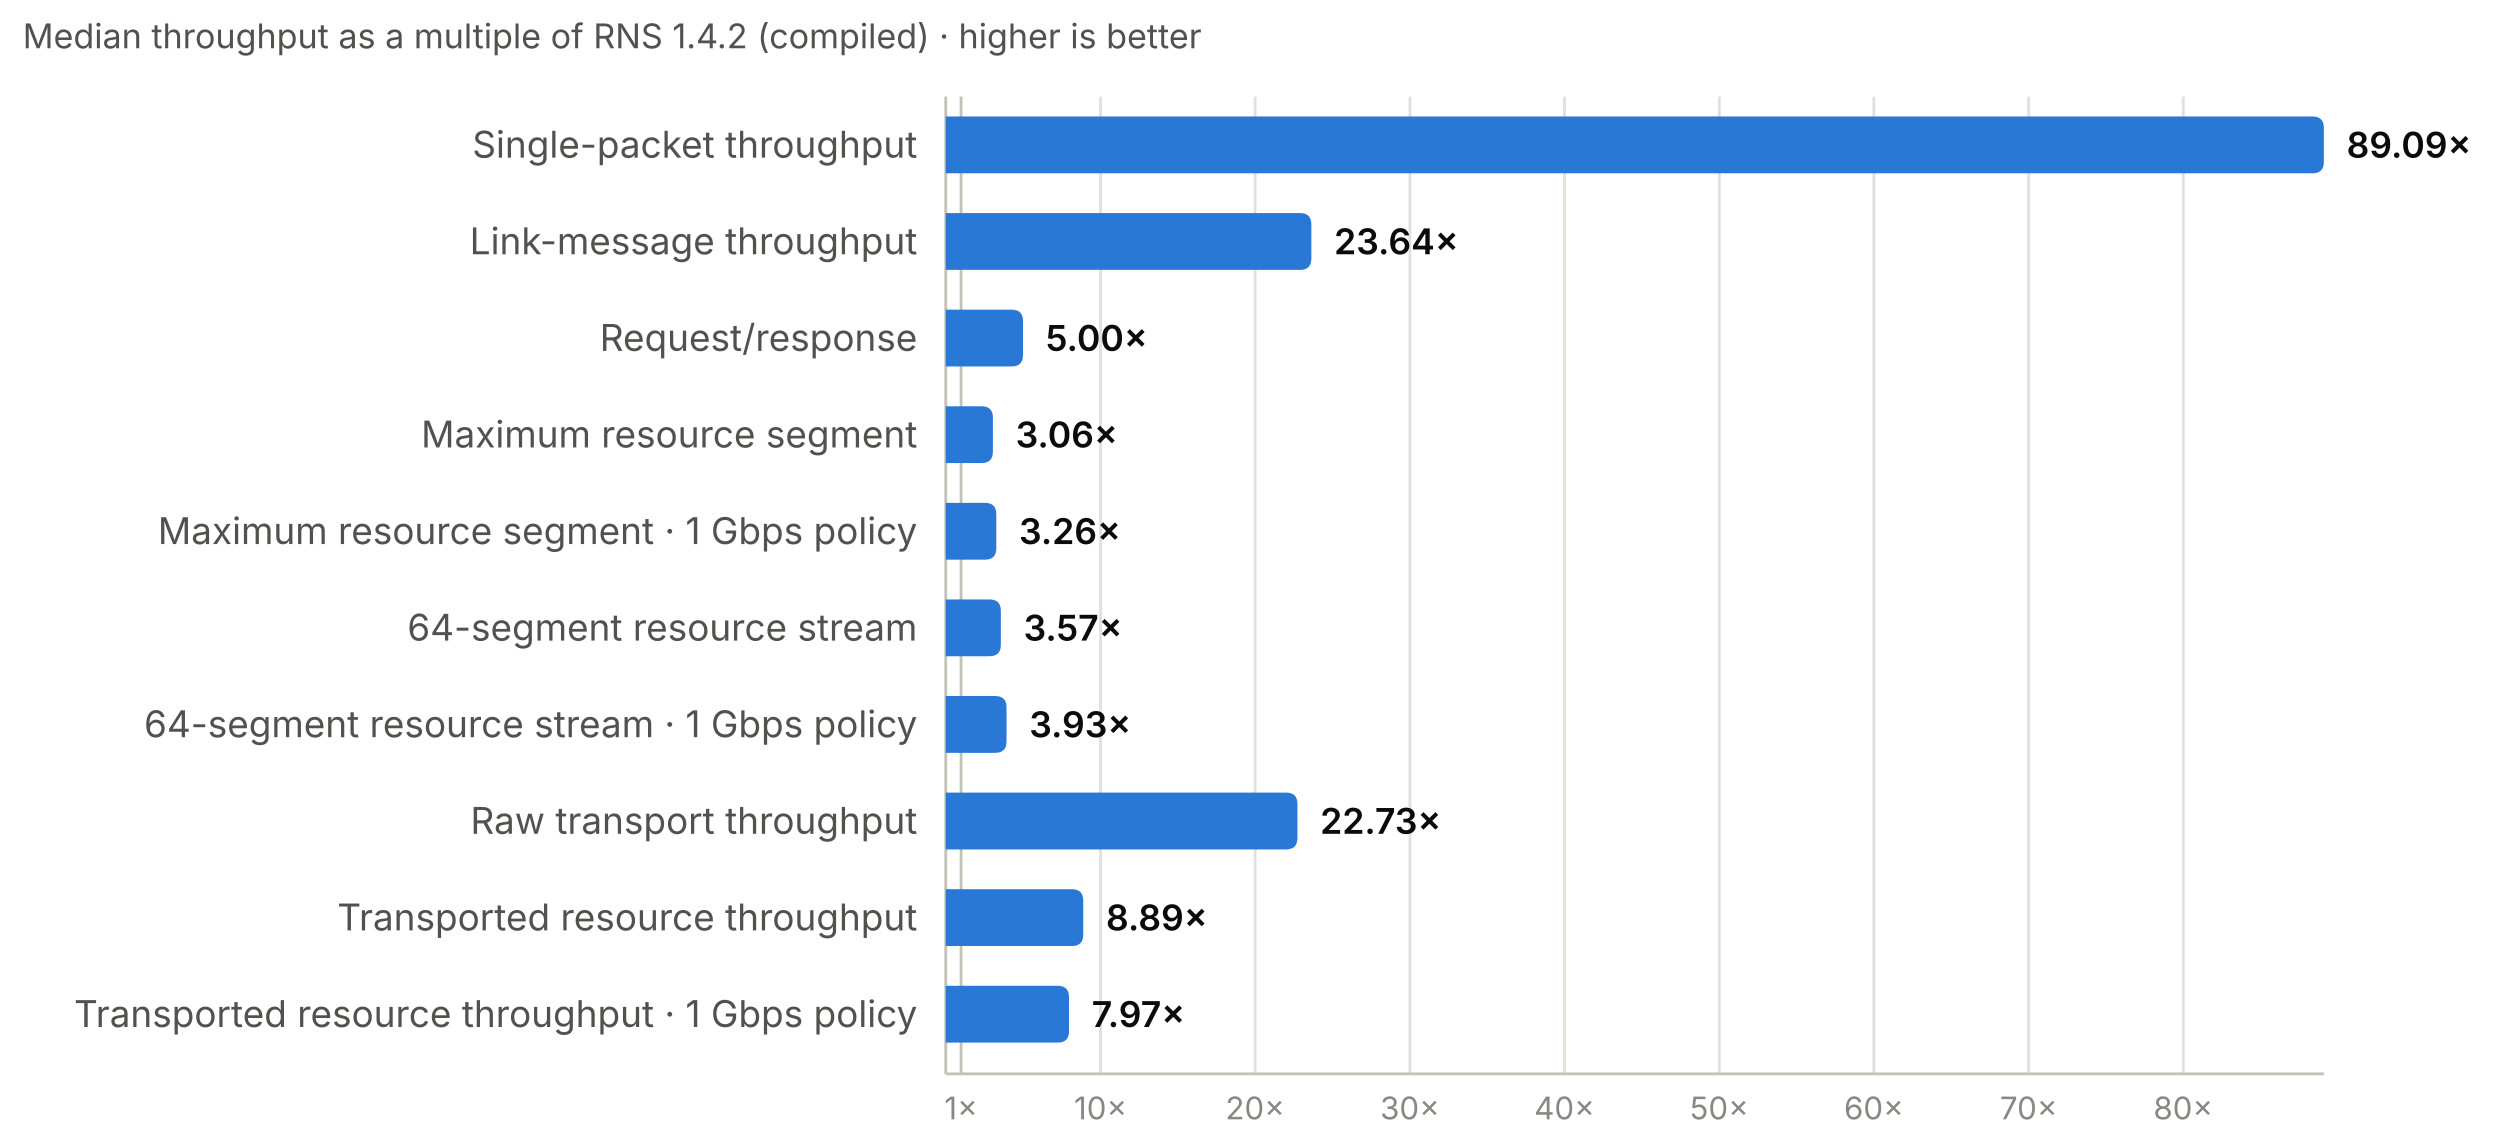
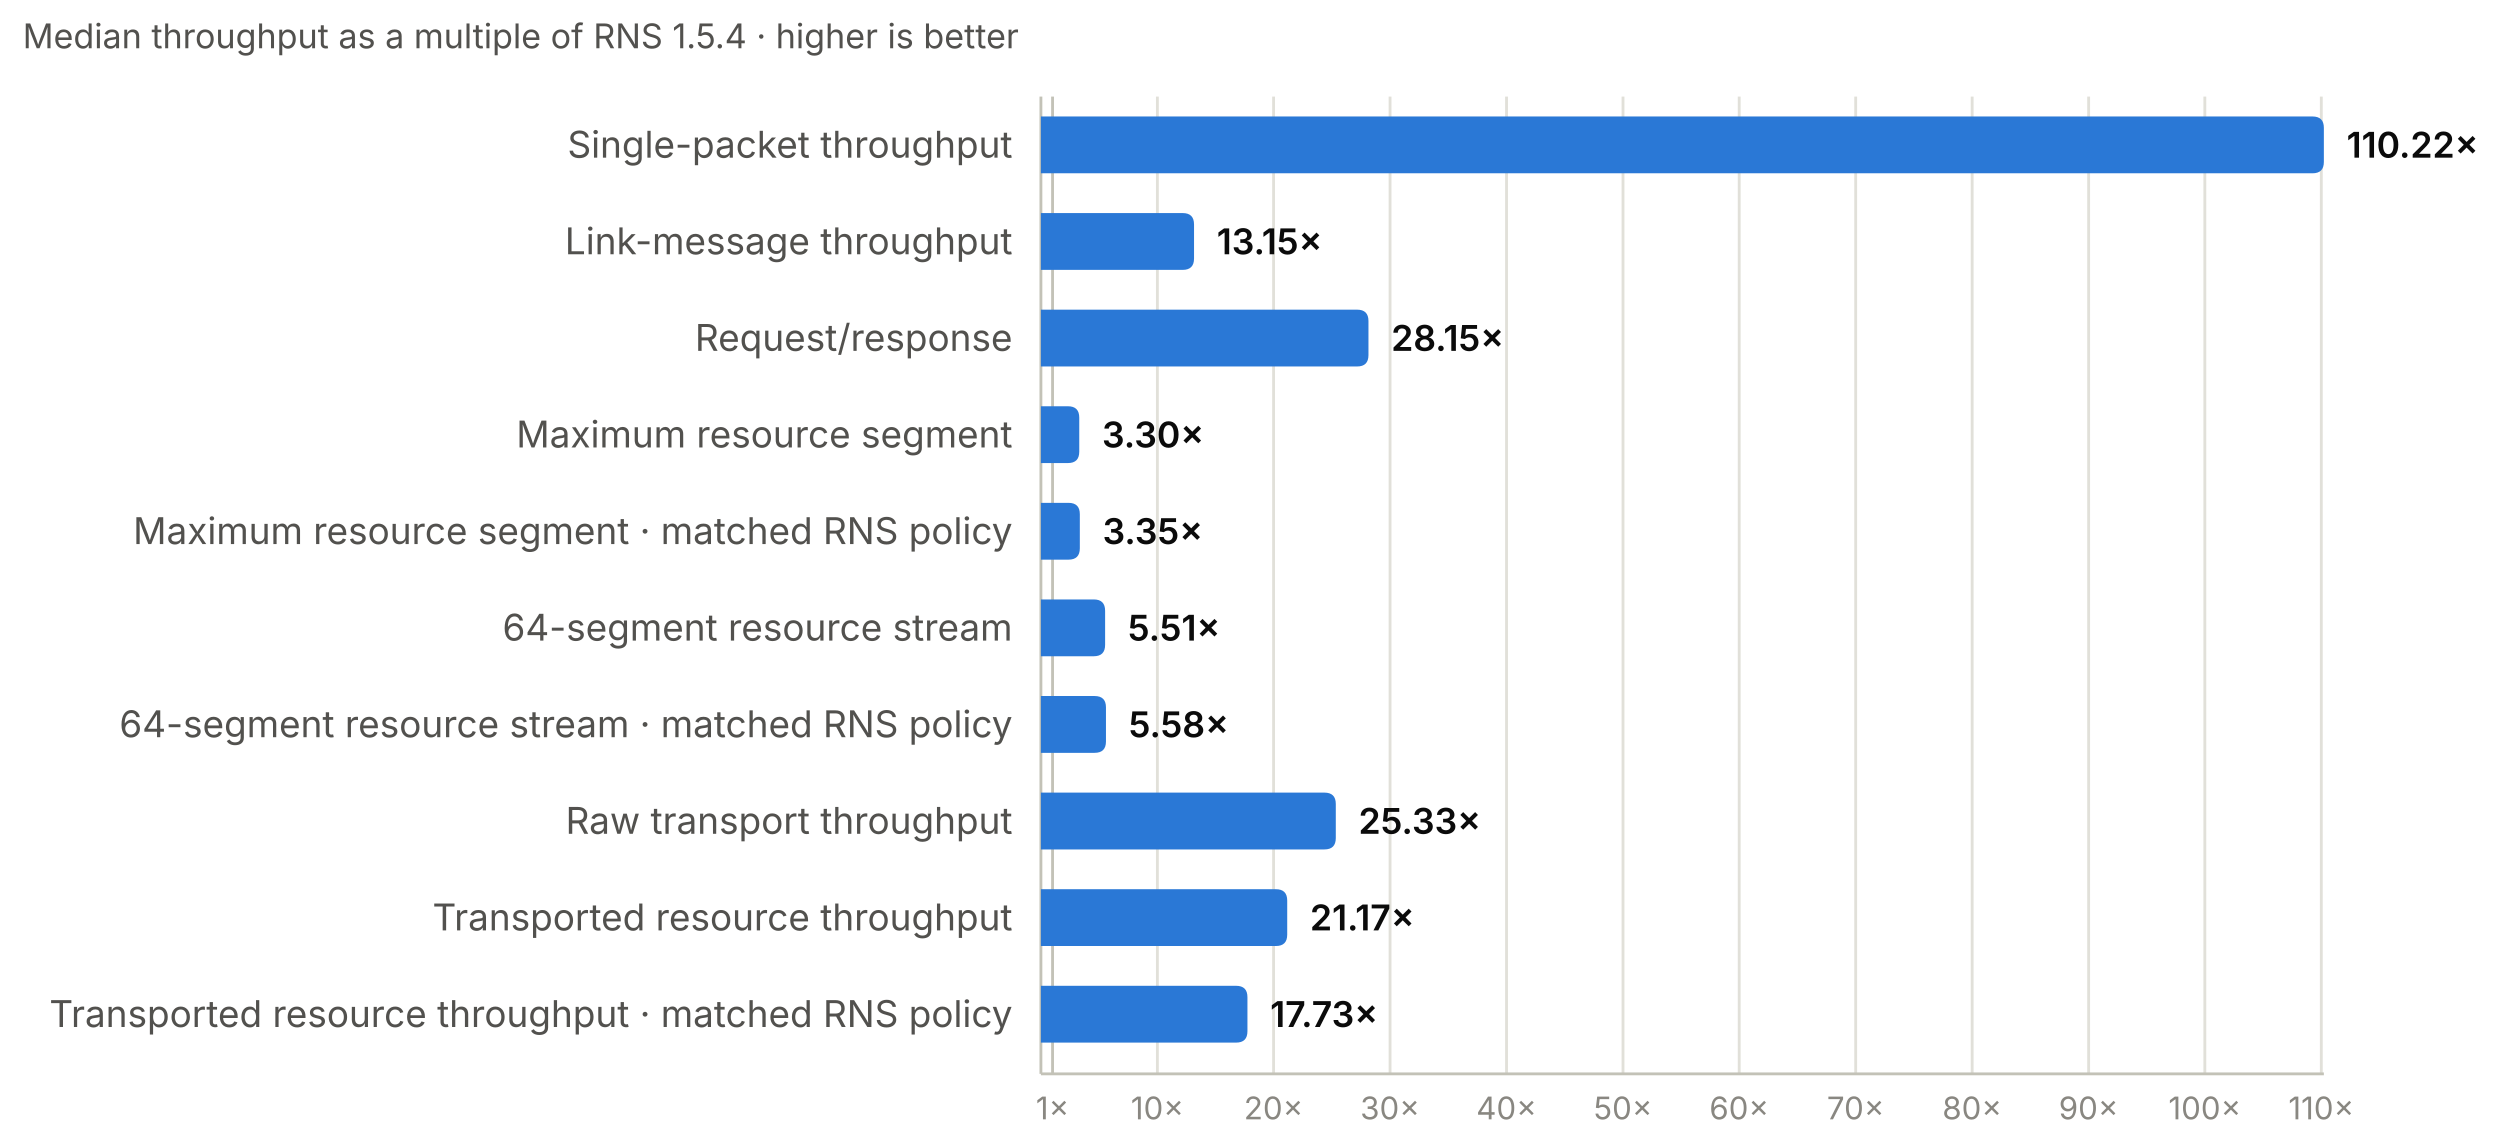
<svg xmlns="http://www.w3.org/2000/svg" width="880" height="400" viewBox="0 0 880 400" role="img" font-family="system-ui, -apple-system, 'Segoe UI', sans-serif">
-   <text x="8" y="17" font-size="12" fill="#52514e">Median throughput as a multiple of RNS 1.4.2 (compiled) · higher is better</text>
-   <line x1="338.3" y1="34.0" x2="338.3" y2="378.0" stroke="#c3c2b7" stroke-width="1" />
-   <text x="338.3" y="394.0" font-size="11" fill="#898781" text-anchor="middle" font-variant-numeric="tabular-nums">1×</text>
-   <line x1="387.4" y1="34.0" x2="387.4" y2="378.0" stroke="#e1e0d9" stroke-width="1" />
-   <text x="387.4" y="394.0" font-size="11" fill="#898781" text-anchor="middle" font-variant-numeric="tabular-nums">10×</text>
-   <line x1="441.8" y1="34.0" x2="441.8" y2="378.0" stroke="#e1e0d9" stroke-width="1" />
-   <text x="441.8" y="394.0" font-size="11" fill="#898781" text-anchor="middle" font-variant-numeric="tabular-nums">20×</text>
-   <line x1="496.3" y1="34.0" x2="496.3" y2="378.0" stroke="#e1e0d9" stroke-width="1" />
-   <text x="496.3" y="394.0" font-size="11" fill="#898781" text-anchor="middle" font-variant-numeric="tabular-nums">30×</text>
-   <line x1="550.7" y1="34.0" x2="550.7" y2="378.0" stroke="#e1e0d9" stroke-width="1" />
-   <text x="550.7" y="394.0" font-size="11" fill="#898781" text-anchor="middle" font-variant-numeric="tabular-nums">40×</text>
-   <line x1="605.2" y1="34.0" x2="605.2" y2="378.0" stroke="#e1e0d9" stroke-width="1" />
-   <text x="605.2" y="394.0" font-size="11" fill="#898781" text-anchor="middle" font-variant-numeric="tabular-nums">50×</text>
-   <line x1="659.6" y1="34.0" x2="659.6" y2="378.0" stroke="#e1e0d9" stroke-width="1" />
-   <text x="659.6" y="394.0" font-size="11" fill="#898781" text-anchor="middle" font-variant-numeric="tabular-nums">60×</text>
-   <line x1="714.1" y1="34.0" x2="714.1" y2="378.0" stroke="#e1e0d9" stroke-width="1" />
-   <text x="714.1" y="394.0" font-size="11" fill="#898781" text-anchor="middle" font-variant-numeric="tabular-nums">70×</text>
-   <line x1="768.5" y1="34.0" x2="768.5" y2="378.0" stroke="#e1e0d9" stroke-width="1" />
-   <text x="768.5" y="394.0" font-size="11" fill="#898781" text-anchor="middle" font-variant-numeric="tabular-nums">80×</text>
-   <line x1="332.9" y1="34.0" x2="332.9" y2="378.0" stroke="#c3c2b7" stroke-width="1" />
-   <text x="322.9" y="55.5" font-size="13" fill="#52514e" text-anchor="end">Single-packet throughput</text>
-   <path d="M332.9,41.0 L814.0,41.0 Q818.0,41.0 818.0,45.0 L818.0,57.0 Q818.0,61.0 814.0,61.0 L332.9,61.0 Z" fill="#2a78d6" />
-   <text x="826.0" y="55.5" font-size="12.5" font-weight="600" fill="#0b0b0b">89.09×</text>
-   <text x="322.9" y="89.5" font-size="13" fill="#52514e" text-anchor="end">Link-message throughput</text>
-   <path d="M332.9,75.0 L457.6,75.0 Q461.6,75.0 461.6,79.0 L461.6,91.0 Q461.6,95.0 457.6,95.0 L332.9,95.0 Z" fill="#2a78d6" />
-   <text x="469.6" y="89.5" font-size="12.5" font-weight="600" fill="#0b0b0b">23.64×</text>
-   <text x="322.9" y="123.5" font-size="13" fill="#52514e" text-anchor="end">Request/response</text>
-   <path d="M332.9,109.0 L356.1,109.0 Q360.1,109.0 360.1,113.0 L360.1,125.0 Q360.1,129.0 356.1,129.0 L332.9,129.0 Z" fill="#2a78d6" />
-   <text x="368.1" y="123.5" font-size="12.5" font-weight="600" fill="#0b0b0b">5.00×</text>
-   <text x="322.9" y="157.5" font-size="13" fill="#52514e" text-anchor="end">Maximum resource segment</text>
-   <path d="M332.9,143.0 L345.5,143.0 Q349.5,143.0 349.5,147.0 L349.5,159.0 Q349.5,163.0 345.5,163.0 L332.9,163.0 Z" fill="#2a78d6" />
-   <text x="357.5" y="157.5" font-size="12.5" font-weight="600" fill="#0b0b0b">3.06×</text>
-   <text x="322.9" y="191.5" font-size="13" fill="#52514e" text-anchor="end">Maximum resource segment · 1 Gbps policy</text>
-   <path d="M332.9,177.0 L346.7,177.0 Q350.7,177.0 350.7,181.0 L350.7,193.0 Q350.7,197.0 346.7,197.0 L332.9,197.0 Z" fill="#2a78d6" />
-   <text x="358.7" y="191.5" font-size="12.5" font-weight="600" fill="#0b0b0b">3.26×</text>
-   <text x="322.9" y="225.5" font-size="13" fill="#52514e" text-anchor="end">64-segment resource stream</text>
-   <path d="M332.9,211.0 L348.3,211.0 Q352.3,211.0 352.3,215.0 L352.3,227.0 Q352.3,231.0 348.3,231.0 L332.9,231.0 Z" fill="#2a78d6" />
-   <text x="360.3" y="225.5" font-size="12.5" font-weight="600" fill="#0b0b0b">3.57×</text>
-   <text x="322.9" y="259.5" font-size="13" fill="#52514e" text-anchor="end">64-segment resource stream · 1 Gbps policy</text>
-   <path d="M332.9,245.0 L350.3,245.0 Q354.3,245.0 354.3,249.0 L354.3,261.0 Q354.3,265.0 350.3,265.0 L332.9,265.0 Z" fill="#2a78d6" />
-   <text x="362.3" y="259.5" font-size="12.5" font-weight="600" fill="#0b0b0b">3.93×</text>
-   <text x="322.9" y="293.5" font-size="13" fill="#52514e" text-anchor="end">Raw transport throughput</text>
-   <path d="M332.9,279.0 L452.7,279.0 Q456.7,279.0 456.7,283.0 L456.7,295.0 Q456.7,299.0 452.7,299.0 L332.9,299.0 Z" fill="#2a78d6" />
-   <text x="464.7" y="293.5" font-size="12.5" font-weight="600" fill="#0b0b0b">22.73×</text>
-   <text x="322.9" y="327.5" font-size="13" fill="#52514e" text-anchor="end">Transported resource throughput</text>
-   <path d="M332.9,313.0 L377.3,313.0 Q381.3,313.0 381.3,317.0 L381.3,329.0 Q381.3,333.0 377.3,333.0 L332.9,333.0 Z" fill="#2a78d6" />
-   <text x="389.3" y="327.5" font-size="12.5" font-weight="600" fill="#0b0b0b">8.89×</text>
-   <text x="322.9" y="361.5" font-size="13" fill="#52514e" text-anchor="end">Transported resource throughput · 1 Gbps policy</text>
-   <path d="M332.9,347.0 L372.3,347.0 Q376.3,347.0 376.3,351.0 L376.3,363.0 Q376.3,367.0 372.3,367.0 L332.9,367.0 Z" fill="#2a78d6" />
-   <text x="384.3" y="361.5" font-size="12.5" font-weight="600" fill="#0b0b0b">7.97×</text>
-   <line x1="332.9" y1="378.0" x2="818.0" y2="378.0" stroke="#c3c2b7" stroke-width="1" />
+   <text x="8" y="17" font-size="12" fill="#52514e">Median throughput as a multiple of RNS 1.5.4 · higher is better</text>
+   <line x1="370.5" y1="34.0" x2="370.5" y2="378.0" stroke="#c3c2b7" stroke-width="1" />
+   <text x="370.5" y="394.0" font-size="11" fill="#898781" text-anchor="middle" font-variant-numeric="tabular-nums">1×</text>
+   <line x1="407.4" y1="34.0" x2="407.4" y2="378.0" stroke="#e1e0d9" stroke-width="1" />
+   <text x="407.4" y="394.0" font-size="11" fill="#898781" text-anchor="middle" font-variant-numeric="tabular-nums">10×</text>
+   <line x1="448.3" y1="34.0" x2="448.3" y2="378.0" stroke="#e1e0d9" stroke-width="1" />
+   <text x="448.3" y="394.0" font-size="11" fill="#898781" text-anchor="middle" font-variant-numeric="tabular-nums">20×</text>
+   <line x1="489.3" y1="34.0" x2="489.3" y2="378.0" stroke="#e1e0d9" stroke-width="1" />
+   <text x="489.3" y="394.0" font-size="11" fill="#898781" text-anchor="middle" font-variant-numeric="tabular-nums">30×</text>
+   <line x1="530.3" y1="34.0" x2="530.3" y2="378.0" stroke="#e1e0d9" stroke-width="1" />
+   <text x="530.3" y="394.0" font-size="11" fill="#898781" text-anchor="middle" font-variant-numeric="tabular-nums">40×</text>
+   <line x1="571.3" y1="34.0" x2="571.3" y2="378.0" stroke="#e1e0d9" stroke-width="1" />
+   <text x="571.3" y="394.0" font-size="11" fill="#898781" text-anchor="middle" font-variant-numeric="tabular-nums">50×</text>
+   <line x1="612.2" y1="34.0" x2="612.2" y2="378.0" stroke="#e1e0d9" stroke-width="1" />
+   <text x="612.2" y="394.0" font-size="11" fill="#898781" text-anchor="middle" font-variant-numeric="tabular-nums">60×</text>
+   <line x1="653.2" y1="34.0" x2="653.2" y2="378.0" stroke="#e1e0d9" stroke-width="1" />
+   <text x="653.2" y="394.0" font-size="11" fill="#898781" text-anchor="middle" font-variant-numeric="tabular-nums">70×</text>
+   <line x1="694.2" y1="34.0" x2="694.2" y2="378.0" stroke="#e1e0d9" stroke-width="1" />
+   <text x="694.2" y="394.0" font-size="11" fill="#898781" text-anchor="middle" font-variant-numeric="tabular-nums">80×</text>
+   <line x1="735.2" y1="34.0" x2="735.2" y2="378.0" stroke="#e1e0d9" stroke-width="1" />
+   <text x="735.2" y="394.0" font-size="11" fill="#898781" text-anchor="middle" font-variant-numeric="tabular-nums">90×</text>
+   <line x1="776.1" y1="34.0" x2="776.1" y2="378.0" stroke="#e1e0d9" stroke-width="1" />
+   <text x="776.1" y="394.0" font-size="11" fill="#898781" text-anchor="middle" font-variant-numeric="tabular-nums">100×</text>
+   <line x1="817.1" y1="34.0" x2="817.1" y2="378.0" stroke="#e1e0d9" stroke-width="1" />
+   <text x="817.1" y="394.0" font-size="11" fill="#898781" text-anchor="middle" font-variant-numeric="tabular-nums">110×</text>
+   <line x1="366.4" y1="34.0" x2="366.4" y2="378.0" stroke="#c3c2b7" stroke-width="1" />
+   <text x="356.4" y="55.5" font-size="13" fill="#52514e" text-anchor="end">Single-packet throughput</text>
+   <path d="M366.4,41.0 L814.0,41.0 Q818.0,41.0 818.0,45.0 L818.0,57.0 Q818.0,61.0 814.0,61.0 L366.4,61.0 Z" fill="#2a78d6" />
+   <text x="826.0" y="55.5" font-size="12.5" font-weight="600" fill="#0b0b0b">110.22×</text>
+   <text x="356.4" y="89.5" font-size="13" fill="#52514e" text-anchor="end">Link-message throughput</text>
+   <path d="M366.4,75.0 L416.3,75.0 Q420.3,75.0 420.3,79.0 L420.3,91.0 Q420.3,95.0 416.3,95.0 L366.4,95.0 Z" fill="#2a78d6" />
+   <text x="428.3" y="89.5" font-size="12.5" font-weight="600" fill="#0b0b0b">13.15×</text>
+   <text x="356.4" y="123.5" font-size="13" fill="#52514e" text-anchor="end">Request/response</text>
+   <path d="M366.4,109.0 L477.7,109.0 Q481.7,109.0 481.7,113.0 L481.7,125.0 Q481.7,129.0 477.7,129.0 L366.4,129.0 Z" fill="#2a78d6" />
+   <text x="489.7" y="123.5" font-size="12.5" font-weight="600" fill="#0b0b0b">28.15×</text>
+   <text x="356.4" y="157.5" font-size="13" fill="#52514e" text-anchor="end">Maximum resource segment</text>
+   <path d="M366.4,143.0 L375.9,143.0 Q379.9,143.0 379.9,147.0 L379.9,159.0 Q379.9,163.0 375.9,163.0 L366.4,163.0 Z" fill="#2a78d6" />
+   <text x="387.9" y="157.5" font-size="12.5" font-weight="600" fill="#0b0b0b">3.30×</text>
+   <text x="356.4" y="191.5" font-size="13" fill="#52514e" text-anchor="end">Maximum resource segment · matched RNS policy</text>
+   <path d="M366.4,177.0 L376.1,177.0 Q380.1,177.0 380.1,181.0 L380.1,193.0 Q380.1,197.0 376.1,197.0 L366.4,197.0 Z" fill="#2a78d6" />
+   <text x="388.1" y="191.5" font-size="12.5" font-weight="600" fill="#0b0b0b">3.35×</text>
+   <text x="356.4" y="225.5" font-size="13" fill="#52514e" text-anchor="end">64-segment resource stream</text>
+   <path d="M366.4,211.0 L385.0,211.0 Q389.0,211.0 389.0,215.0 L389.0,227.0 Q389.0,231.0 385.0,231.0 L366.4,231.0 Z" fill="#2a78d6" />
+   <text x="397.0" y="225.5" font-size="12.5" font-weight="600" fill="#0b0b0b">5.51×</text>
+   <text x="356.4" y="259.5" font-size="13" fill="#52514e" text-anchor="end">64-segment resource stream · matched RNS policy</text>
+   <path d="M366.4,245.0 L385.3,245.0 Q389.3,245.0 389.3,249.0 L389.3,261.0 Q389.3,265.0 385.3,265.0 L366.4,265.0 Z" fill="#2a78d6" />
+   <text x="397.3" y="259.5" font-size="12.5" font-weight="600" fill="#0b0b0b">5.58×</text>
+   <text x="356.4" y="293.5" font-size="13" fill="#52514e" text-anchor="end">Raw transport throughput</text>
+   <path d="M366.4,279.0 L466.2,279.0 Q470.2,279.0 470.2,283.0 L470.2,295.0 Q470.2,299.0 466.2,299.0 L366.4,299.0 Z" fill="#2a78d6" />
+   <text x="478.2" y="293.5" font-size="12.5" font-weight="600" fill="#0b0b0b">25.33×</text>
+   <text x="356.4" y="327.5" font-size="13" fill="#52514e" text-anchor="end">Transported resource throughput</text>
+   <path d="M366.4,313.0 L449.1,313.0 Q453.1,313.0 453.1,317.0 L453.1,329.0 Q453.1,333.0 449.1,333.0 L366.4,333.0 Z" fill="#2a78d6" />
+   <text x="461.1" y="327.5" font-size="12.5" font-weight="600" fill="#0b0b0b">21.17×</text>
+   <text x="356.4" y="361.5" font-size="13" fill="#52514e" text-anchor="end">Transported resource throughput · matched RNS policy</text>
+   <path d="M366.4,347.0 L435.1,347.0 Q439.1,347.0 439.1,351.0 L439.1,363.0 Q439.1,367.0 435.1,367.0 L366.4,367.0 Z" fill="#2a78d6" />
+   <text x="447.1" y="361.5" font-size="12.5" font-weight="600" fill="#0b0b0b">17.73×</text>
+   <line x1="366.4" y1="378.0" x2="818.0" y2="378.0" stroke="#c3c2b7" stroke-width="1" />
</svg>
